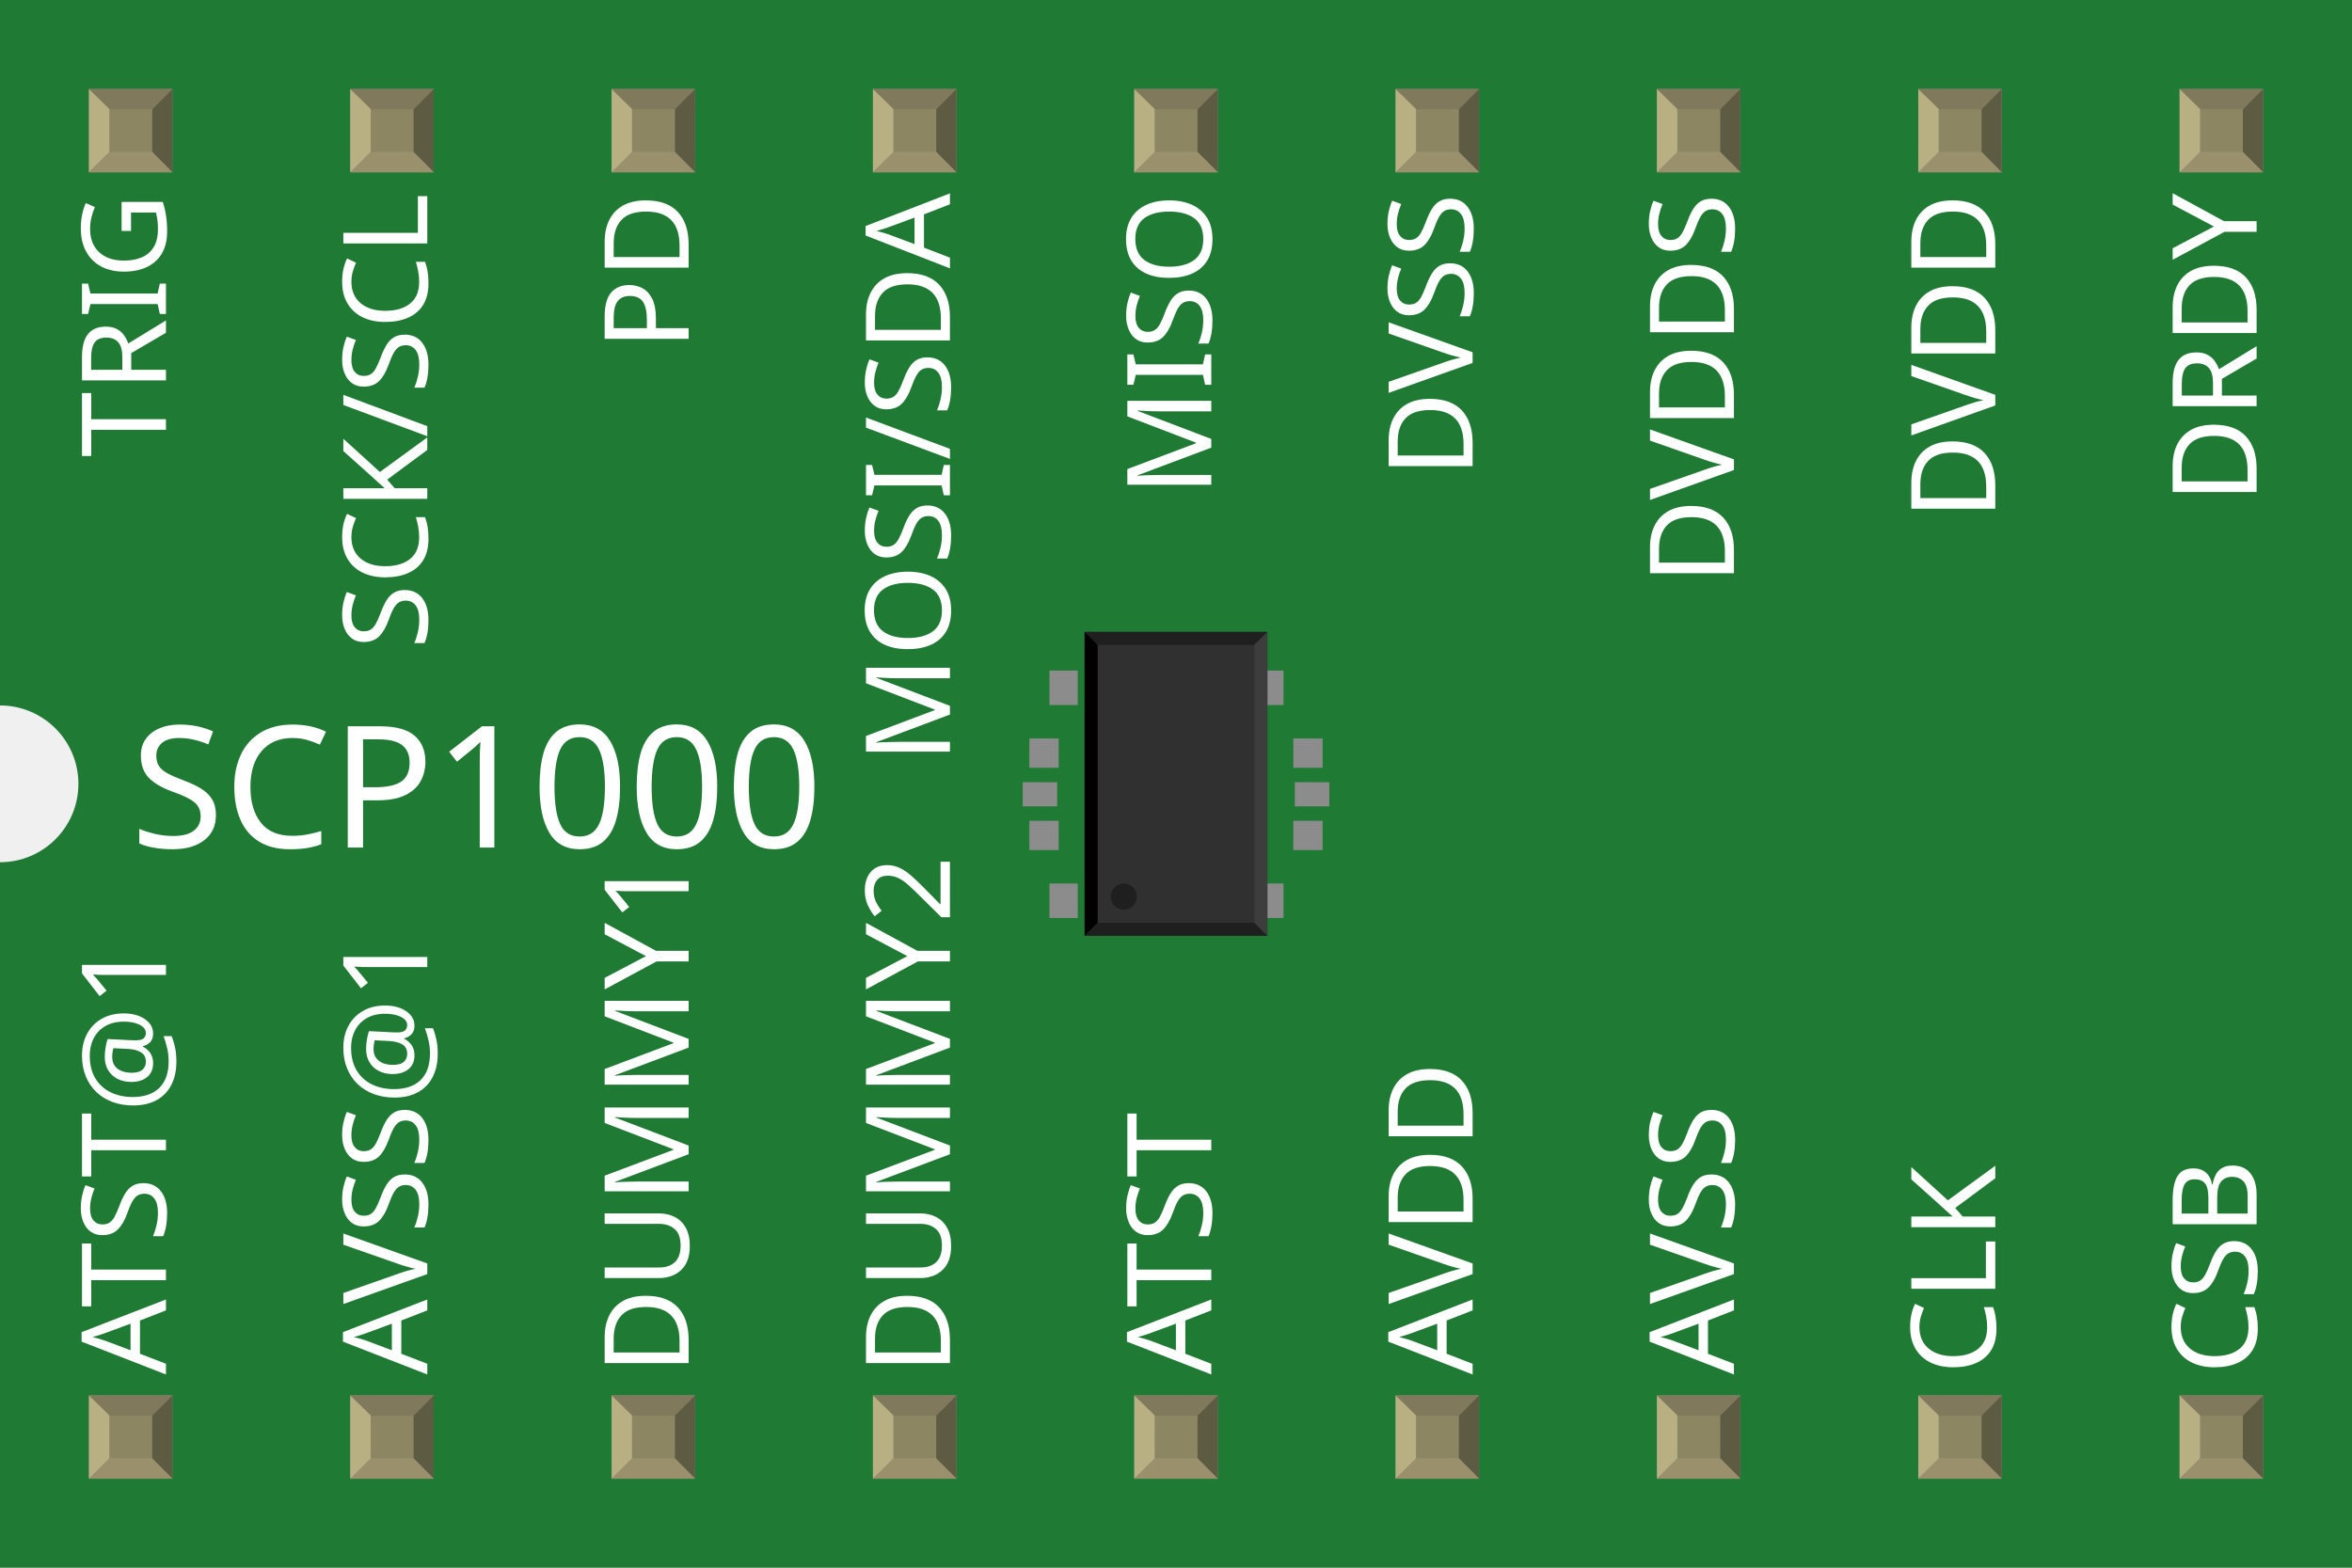
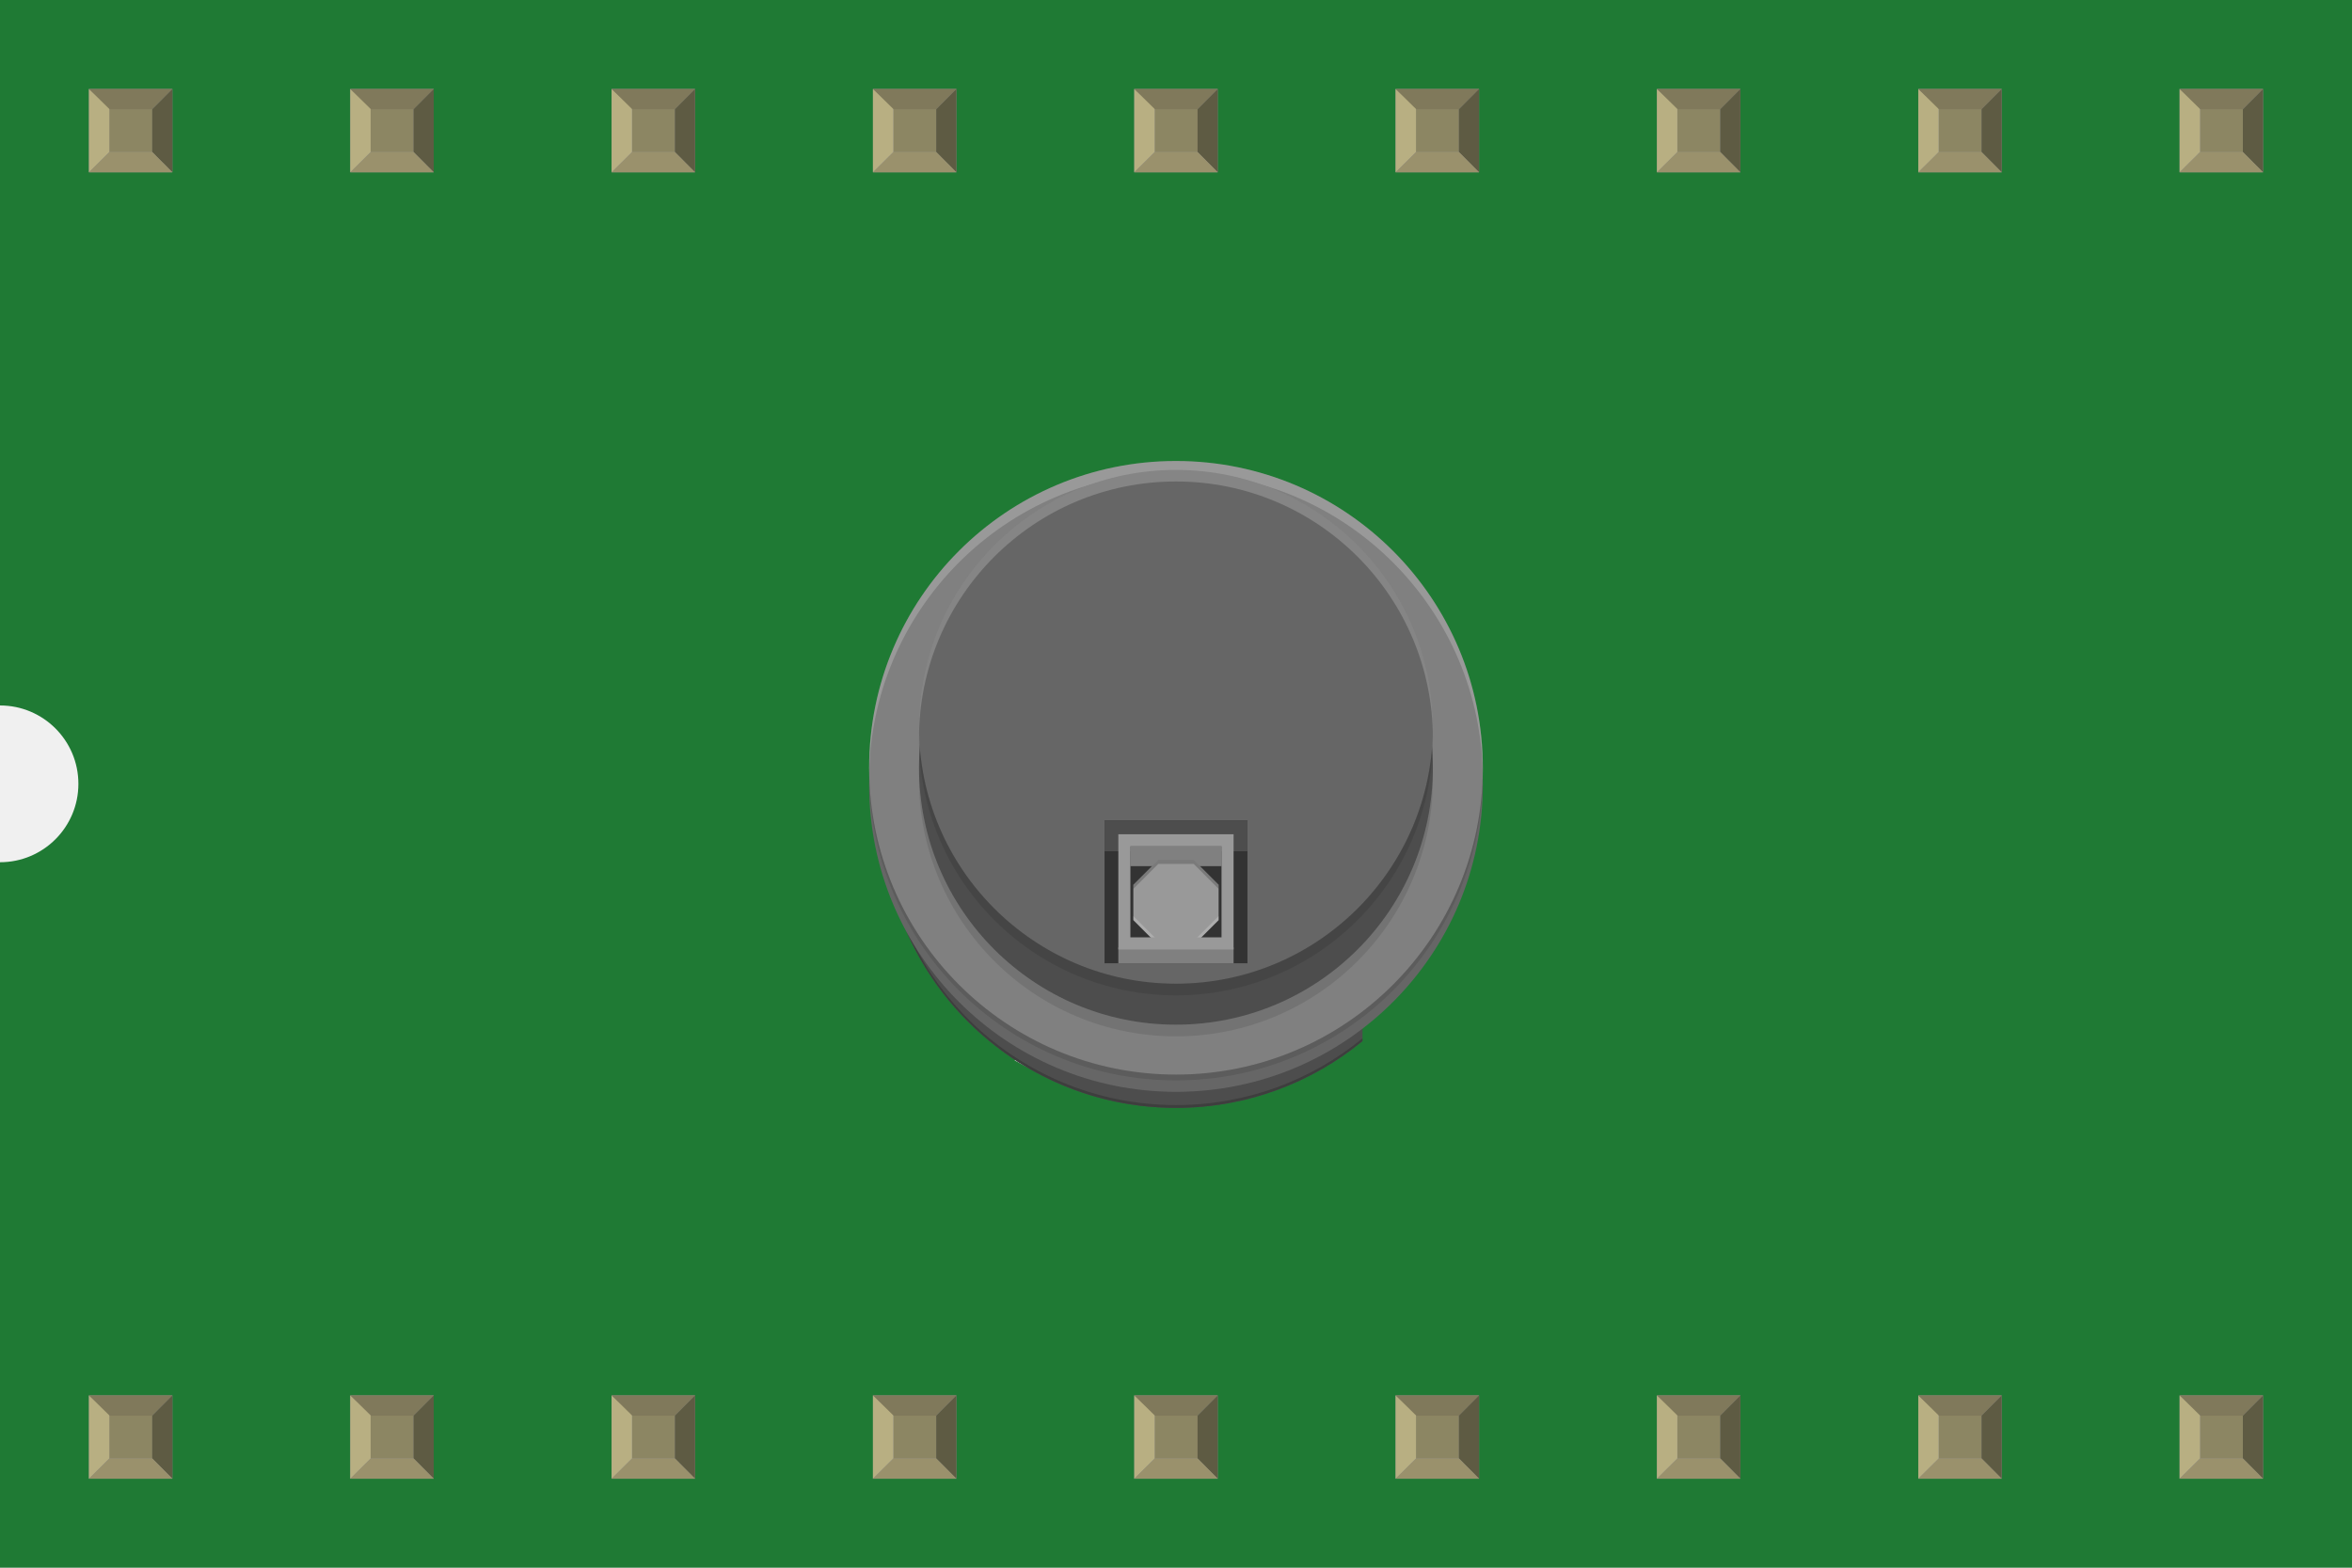
<svg xmlns="http://www.w3.org/2000/svg" width="0.9in" x="0in" version="1.2" y="0in" height="0.6in" viewBox="0 0 900 600" baseProfile="tiny">
  <g id="breadboard">
    <g id="icon">
      <path fill="#1F7A34" stroke="none" stroke-width="0" d="M0,0L0,270A30,30 0 0 1 0,330L0,600L900,600L900,0L0,0z" />
-       <g transform="translate(332.677,183.689)">
-         <g transform="matrix(0.5, 0, 0, 0.5, 58.6614, 58.1556)">
-           <rect width="21.654" x="177.953" y="192.598" fill="#8c8c8c" connectorname="DVSS" height="26.378" stroke="none" stroke-linecap="round" stroke-width="0" />
-           <rect width="21.654" x="146.457" y="192.598" fill="#8c8c8c" connectorname="DVDD" height="26.378" stroke="none" stroke-linecap="round" stroke-width="0" />
-           <rect width="21.654" x="114.961" y="192.598" fill="#8c8c8c" connectorname="CLK" height="26.378" stroke="none" stroke-linecap="round" stroke-width="0" />
-           <rect width="21.654" x="83.465" y="192.598" fill="#8c8c8c" connectorname="DRDY" height="26.378" stroke="none" stroke-linecap="round" stroke-width="0" />
-           <rect width="21.654" x="51.969" y="192.598" fill="#8c8c8c" connectorname="TRIG" height="26.378" stroke="none" stroke-linecap="round" stroke-width="0" />
-           <rect width="21.654" x="20.473" y="192.598" fill="#8c8c8c" connectorname="ATST" height="26.378" stroke="none" stroke-linecap="round" stroke-width="0" />
-           <rect width="21.654" x="177.953" y="29.607" fill="#8c8c8c" connectorname="SCK/SCL" height="26.378" stroke="none" stroke-linecap="round" stroke-width="0" />
-           <rect width="21.654" x="146.457" y="29.607" fill="#8c8c8c" connectorname="MOSI/SDA" height="26.378" stroke="none" stroke-linecap="round" stroke-width="0" />
-           <rect width="21.654" x="114.961" y="29.607" fill="#8c8c8c" connectorname="MISO" height="26.378" stroke="none" stroke-linecap="round" stroke-width="0" />
-           <rect width="21.654" x="83.465" y="29.607" fill="#8c8c8c" connectorname="CSB" height="26.378" stroke="none" stroke-linecap="round" stroke-width="0" />
-           <rect width="21.654" x="51.969" y="29.607" fill="#8c8c8c" connectorname="AVDD" height="26.378" stroke="none" stroke-linecap="round" stroke-width="0" />
-           <rect width="21.654" x="20.473" y="29.607" fill="#8c8c8c" connectorname="AVSS" height="26.378" stroke="none" stroke-linecap="round" stroke-width="0" />
-           <rect width="22.441" x="5.118" y="81.575" fill="#8c8c8c" connectorname="AVSS@1" height="22.441" stroke="none" stroke-linecap="round" stroke-width="0" />
-           <rect width="22.441" x="5.118" y="144.567" fill="#8c8c8c" connectorname="ATST@1" height="22.441" stroke="none" stroke-linecap="round" stroke-width="0" />
-           <rect width="26.378" x="0" y="115.04" fill="#8c8c8c" connectorname="DUMMY2" height="18.504" stroke="none" stroke-linecap="round" stroke-width="0" />
-           <rect width="22.441" x="207.087" y="81.575" fill="#8c8c8c" connectorname="PD" height="22.441" stroke="none" stroke-linecap="round" stroke-width="0" />
-           <rect width="22.441" x="207.087" y="144.567" fill="#8c8c8c" connectorname="DVDDS" height="22.441" stroke="none" stroke-linecap="round" stroke-width="0" />
-           <rect width="26.378" x="208.268" y="115.04" fill="#8c8c8c" connectorname="DUMMY1" height="18.504" stroke="none" stroke-linecap="round" stroke-width="0" />
-           <rect width="139.89" x="47.378" y="0" fill="#303030" height="232.622" stroke="none" stroke-width="0" />
-           <polygon fill="#1f1f1f" points="47.378,0 187.268,0 177.268,10 57.378,10" />
-           <polygon fill="#1f1f1f" points="47.378,232.622 187.268,232.622 177.268,222.622 57.378,222.622" />
-           <polygon fill="#000000" points="47.378,0 47.378,232.622 57.378,222.622 57.378,10" />
-           <polygon fill="#3d3d3d" points="187.268,0 187.268,232.622 177.268,222.622 177.268,10" />
-           <circle fill="#1f1f1f" cx="77.378" cy="202.622" stroke="none" r="10" stroke-width="0" />
+       <g transform="translate(332.673,176)">
+         <g id="silkscreen">
+           <line fill="none" stroke="#F0F0F0" stroke-linecap="round" y1="94.764" stroke-width="2.822" x1="46.458" y2="94.764" x2="105.514" />
+           <line fill="none" stroke="#F0F0F0" stroke-linecap="round" y1="94.764" stroke-width="2.822" x1="105.514" y2="153.806" x2="105.514" />
+           <line fill="none" stroke="#F0F0F0" stroke-linecap="round" y1="153.806" stroke-width="2.822" x1="105.514" y2="153.806" x2="46.458" />
+           <line fill="none" stroke="#F0F0F0" stroke-linecap="round" y1="153.806" stroke-width="2.822" x1="46.458" y2="94.764" x2="46.458" />
+           <path fill="none" stroke="#F0F0F0" stroke-width="2.822" d="M54.333,21.931c37.889,-23.917,86.139,-23.917,124.014,0" />
+           <path fill="none" stroke="#F0F0F0" stroke-width="2.822" d="M56.306,228.625c38,21.625,84.764,20.861,122.042,-1.986" />
        </g>
-       </g>
-       <text x="50" y="324.375" font-family="OCRA" fill="white" text-anchor="start" stroke="none" id="label" stroke-width="0" font-size="65">SCP1000</text>
-       <g transform="translate(63.5,526.05)">
-         <g transform="rotate(-90)">
-           <text x="0" y="0" font-family="OCRA" fill="white" text-anchor="start" stroke="none" stroke-width="0" font-size="45">ATST@1</text>
-         </g>
-       </g>
-       <g transform="translate(63.5,73.95)">
-         <g transform="rotate(-90)">
-           <text x="0" y="0" font-family="OCRA" fill="white" text-anchor="end" stroke="none" stroke-width="0" font-size="45">TRIG</text>
-         </g>
-       </g>
-       <g transform="translate(163.5,526.05)">
-         <g transform="rotate(-90)">
-           <text x="0" y="0" font-family="OCRA" fill="white" text-anchor="start" stroke="none" stroke-width="0" font-size="45">AVSS@1</text>
-         </g>
-       </g>
-       <g transform="translate(163.5,73.95)">
-         <g transform="rotate(-90)">
-           <text x="0" y="0" font-family="OCRA" fill="white" text-anchor="end" stroke="none" stroke-width="0" font-size="45">SCK/SCL</text>
-         </g>
-       </g>
-       <g transform="translate(263.5,526.05)">
-         <g transform="rotate(-90)">
-           <text x="0" y="0" font-family="OCRA" fill="white" text-anchor="start" stroke="none" stroke-width="0" font-size="45">DUMMY1</text>
-         </g>
-       </g>
-       <g transform="translate(263.5,73.95)">
-         <g transform="rotate(-90)">
-           <text x="0" y="0" font-family="OCRA" fill="white" text-anchor="end" stroke="none" stroke-width="0" font-size="45">PD</text>
-         </g>
-       </g>
-       <g transform="translate(363.5,526.05)">
-         <g transform="rotate(-90)">
-           <text x="0" y="0" font-family="OCRA" fill="white" text-anchor="start" stroke="none" stroke-width="0" font-size="45">DUMMY2</text>
-         </g>
-       </g>
-       <g transform="translate(363.5,73.95)">
-         <g transform="rotate(-90)">
-           <text x="0" y="0" font-family="OCRA" fill="white" text-anchor="end" stroke="none" stroke-width="0" font-size="45">MOSI/SDA</text>
-         </g>
-       </g>
-       <g transform="translate(463.5,526.05)">
-         <g transform="rotate(-90)">
-           <text x="0" y="0" font-family="OCRA" fill="white" text-anchor="start" stroke="none" stroke-width="0" font-size="45">ATST</text>
-         </g>
-       </g>
-       <g transform="translate(463.5,73.95)">
-         <g transform="rotate(-90)">
-           <text x="0" y="0" font-family="OCRA" fill="white" text-anchor="end" stroke="none" stroke-width="0" font-size="45">MISO</text>
-         </g>
-       </g>
-       <g transform="translate(563.5,526.05)">
-         <g transform="rotate(-90)">
-           <text x="0" y="0" font-family="OCRA" fill="white" text-anchor="start" stroke="none" stroke-width="0" font-size="45">AVDD</text>
-         </g>
-       </g>
-       <g transform="translate(563.5,73.95)">
-         <g transform="rotate(-90)">
-           <text x="0" y="0" font-family="OCRA" fill="white" text-anchor="end" stroke="none" stroke-width="0" font-size="45">DVSS</text>
-         </g>
-       </g>
-       <g transform="translate(663.5,526.05)">
-         <g transform="rotate(-90)">
-           <text x="0" y="0" font-family="OCRA" fill="white" text-anchor="start" stroke="none" stroke-width="0" font-size="45">AVSS</text>
-         </g>
-       </g>
-       <g transform="translate(663.5,73.95)">
-         <g transform="rotate(-90)">
-           <text x="0" y="0" font-family="OCRA" fill="white" text-anchor="end" stroke="none" stroke-width="0" font-size="45">DVDDS</text>
-         </g>
-       </g>
-       <g transform="translate(763.5,526.05)">
-         <g transform="rotate(-90)">
-           <text x="0" y="0" font-family="OCRA" fill="white" text-anchor="start" stroke="none" stroke-width="0" font-size="45">CLK</text>
-         </g>
-       </g>
-       <g transform="translate(763.5,73.95)">
-         <g transform="rotate(-90)">
-           <text x="0" y="0" font-family="OCRA" fill="white" text-anchor="end" stroke="none" stroke-width="0" font-size="45">DVDD</text>
-         </g>
-       </g>
-       <g transform="translate(863.5,526.05)">
-         <g transform="rotate(-90)">
-           <text x="0" y="0" font-family="OCRA" fill="white" text-anchor="start" stroke="none" stroke-width="0" font-size="45">CSB</text>
-         </g>
-       </g>
-       <g transform="translate(863.5,73.95)">
-         <g transform="rotate(-90)">
-           <text x="0" y="0" font-family="OCRA" fill="white" text-anchor="end" stroke="none" stroke-width="0" font-size="45">DRDY</text>
+         <g>
+           <g>
+             <path fill="#4D4D4D" d="M188.694,222.444c-19.417,15.972,-44.278,25.569,-71.375,25.569c-62.125,0,-112.486,-50.375,-112.486,-112.486c0,-62.125,50.361,-112.486,112.486,-112.486c27.111,0,51.958,9.597,71.403,25.583L188.694,222.444z" />
+             <path fill="#4D4D4D" d="M188.694,222.444c-19.417,15.972,-44.278,25.569,-71.375,25.569c-62.125,0,-112.486,-50.375,-112.486,-112.486" />
+             <path opacity="0.2" d="M4.847,134.472c0,62.111,50.361,112.472,112.486,112.472c27.097,0,51.944,-9.569,71.375,-25.556l0,1.056c-19.417,15.972,-44.278,25.569,-71.375,25.569c-62.125,0,-112.486,-50.375,-112.486,-112.486L4.847,134.472z" />
+             <circle fill="#666666" cx="117.319" cy="124.458" r="117.417" />
+             <circle fill="#808080" cx="117.319" cy="117.861" r="117.417" />
+             <circle fill="#4D4D4D" cx="117.306" cy="117.861" r="98.319" />
+             <circle fill="#666666" cx="117.306" cy="102.167" r="98.319" />
+             <rect width="54.681" x="89.986" y="138.014" fill="#333333" height="54.653" />
+             <rect width="54.681" x="89.986" y="138.014" fill="#4D4D4D" height="11.792" />
+             <rect width="34.875" x="99.875" y="147.903" fill="#808080" height="7.597" />
+             <rect width="44.097" x="95.264" y="186.625" fill="#808080" height="6.042" />
+             <polygon fill="#999999" points="110.556,185.708,101,176.153,101,162.625,110.556,153.069,124.069,153.069,133.639,162.625,133.639,176.153,124.069,185.708" />
+             <polygon opacity="0.2" points="133.639,164.194,124.069,154.639,110.556,154.639,101,164.194,101,162.625,110.556,153.069,124.069,153.069,133.639,162.625" />
+             <polygon opacity="0.2" fill="#FFFFFF" points="101,174.611,110.556,184.153,124.083,184.153,133.639,174.611,133.639,176.153,124.083,185.708,110.556,185.708,101,176.153" />
+             <path fill="#999999" d="M95.264,143.292l0,44.097l44.097,0l0,-44.097L95.264,143.292zM134.75,182.75L99.875,182.75l0,-34.861l34.875,0L134.75,182.75z" />
+           </g>
+           <g opacity="0.2">
+             <path fill="#FFFFFF" d="M234.736,122.292c0,-64.847,-52.583,-117.431,-117.417,-117.431c-64.861,0,-117.431,52.569,-117.431,117.431l0,-4.444c0,-64.847,52.569,-117.431,117.431,-117.431c64.833,0,117.417,52.583,117.417,117.431L234.736,122.292z" />
+             <path fill="#FFFFFF" d="M215.625,106.611c0,-54.306,-44.028,-98.333,-98.306,-98.333c-54.306,0,-98.333,44.028,-98.333,98.333l0,-4.444c0,-54.292,44.028,-98.333,98.333,-98.333c54.278,0,98.306,44.028,98.306,98.333L215.625,106.611z" />
+           </g>
+           <g opacity="0.1">
+             <path d="M-0.097,120.069c0,64.833,52.569,117.431,117.431,117.431c64.833,0,117.417,-52.583,117.417,-117.431l0,-2.222c0,64.833,-52.583,117.431,-117.417,117.431c-64.861,0,-117.431,-52.597,-117.431,-117.431L-0.097,120.069z" />
+             <path d="M18.986,122.292c0,54.306,44.028,98.347,98.333,98.347c54.278,0,98.306,-44.042,98.306,-98.347l0,-4.444c0,54.292,-44.028,98.333,-98.306,98.333c-54.306,0,-98.333,-44.042,-98.333,-98.333L18.986,122.292z" />
+             <path d="M18.986,106.611c0,54.292,44.028,98.347,98.333,98.347c54.278,0,98.306,-44.056,98.306,-98.347l0,-4.444c0,54.292,-44.028,98.333,-98.306,98.333c-54.306,0,-98.333,-44.042,-98.333,-98.333L18.986,106.611z" />
+           </g>
        </g>
      </g>
    </g>
    <g transform="translate(34.035,534.05)">
      <rect width="31.93" x="0" y="0" fill="#8D8C8C" height="31.9" id="connector0pin" />
      <rect width="16.444" x="7.792" y="7.735" fill="#8C8663" height="16.415" />
      <polygon fill="#B8AF82" points="0,31.9,7.792,24.137,7.792,6.972,0,0" />
      <polygon fill="#80795B" points="24.208,7.763,7.903,7.763,0,0,31.93,0" />
      <polygon fill="#5E5B43" points="24.208,24.137,24.208,7.763,31.93,0,31.93,31.9" />
      <polygon fill="#9A916C" points="0,31.9,7.875,24.137,24.208,24.137,31.93,31.9" />
    </g>
    <g transform="translate(34.035,34.05)">
      <rect width="31.93" x="0" y="0" fill="#8D8C8C" height="31.9" id="connector17pin" />
      <rect width="16.444" x="7.792" y="7.735" fill="#8C8663" height="16.415" />
      <polygon fill="#B8AF82" points="0,31.9,7.792,24.137,7.792,6.972,0,0" />
      <polygon fill="#80795B" points="24.208,7.763,7.903,7.763,0,0,31.93,0" />
      <polygon fill="#5E5B43" points="24.208,24.137,24.208,7.763,31.93,0,31.93,31.9" />
      <polygon fill="#9A916C" points="0,31.9,7.875,24.137,24.208,24.137,31.93,31.9" />
    </g>
    <g transform="translate(134.035,534.05)">
      <rect width="31.93" x="0" y="0" fill="#8D8C8C" height="31.9" id="connector1pin" />
      <rect width="16.444" x="7.792" y="7.735" fill="#8C8663" height="16.415" />
      <polygon fill="#B8AF82" points="0,31.9,7.792,24.137,7.792,6.972,0,0" />
      <polygon fill="#80795B" points="24.208,7.763,7.903,7.763,0,0,31.93,0" />
      <polygon fill="#5E5B43" points="24.208,24.137,24.208,7.763,31.93,0,31.93,31.9" />
      <polygon fill="#9A916C" points="0,31.9,7.875,24.137,24.208,24.137,31.93,31.9" />
    </g>
    <g transform="translate(134.035,34.05)">
      <rect width="31.93" x="0" y="0" fill="#8D8C8C" height="31.9" id="connector16pin" />
      <rect width="16.444" x="7.792" y="7.735" fill="#8C8663" height="16.415" />
      <polygon fill="#B8AF82" points="0,31.9,7.792,24.137,7.792,6.972,0,0" />
      <polygon fill="#80795B" points="24.208,7.763,7.903,7.763,0,0,31.93,0" />
      <polygon fill="#5E5B43" points="24.208,24.137,24.208,7.763,31.93,0,31.93,31.9" />
      <polygon fill="#9A916C" points="0,31.9,7.875,24.137,24.208,24.137,31.93,31.9" />
    </g>
    <g transform="translate(234.035,534.05)">
      <rect width="31.93" x="0" y="0" fill="#8D8C8C" height="31.9" id="connector2pin" />
      <rect width="16.444" x="7.792" y="7.735" fill="#8C8663" height="16.415" />
      <polygon fill="#B8AF82" points="0,31.9,7.792,24.137,7.792,6.972,0,0" />
      <polygon fill="#80795B" points="24.208,7.763,7.903,7.763,0,0,31.93,0" />
      <polygon fill="#5E5B43" points="24.208,24.137,24.208,7.763,31.93,0,31.93,31.9" />
      <polygon fill="#9A916C" points="0,31.9,7.875,24.137,24.208,24.137,31.93,31.9" />
    </g>
    <g transform="translate(234.035,34.05)">
      <rect width="31.93" x="0" y="0" fill="#8D8C8C" height="31.9" id="connector15pin" />
      <rect width="16.444" x="7.792" y="7.735" fill="#8C8663" height="16.415" />
      <polygon fill="#B8AF82" points="0,31.9,7.792,24.137,7.792,6.972,0,0" />
      <polygon fill="#80795B" points="24.208,7.763,7.903,7.763,0,0,31.93,0" />
      <polygon fill="#5E5B43" points="24.208,24.137,24.208,7.763,31.93,0,31.93,31.9" />
      <polygon fill="#9A916C" points="0,31.9,7.875,24.137,24.208,24.137,31.93,31.9" />
    </g>
    <g transform="translate(334.035,534.05)">
      <rect width="31.93" x="0" y="0" fill="#8D8C8C" height="31.9" id="connector3pin" />
      <rect width="16.444" x="7.792" y="7.735" fill="#8C8663" height="16.415" />
      <polygon fill="#B8AF82" points="0,31.9,7.792,24.137,7.792,6.972,0,0" />
      <polygon fill="#80795B" points="24.208,7.763,7.903,7.763,0,0,31.93,0" />
      <polygon fill="#5E5B43" points="24.208,24.137,24.208,7.763,31.93,0,31.93,31.9" />
      <polygon fill="#9A916C" points="0,31.9,7.875,24.137,24.208,24.137,31.93,31.9" />
    </g>
    <g transform="translate(334.035,34.05)">
      <rect width="31.93" x="0" y="0" fill="#8D8C8C" height="31.9" id="connector14pin" />
      <rect width="16.444" x="7.792" y="7.735" fill="#8C8663" height="16.415" />
      <polygon fill="#B8AF82" points="0,31.9,7.792,24.137,7.792,6.972,0,0" />
      <polygon fill="#80795B" points="24.208,7.763,7.903,7.763,0,0,31.93,0" />
      <polygon fill="#5E5B43" points="24.208,24.137,24.208,7.763,31.93,0,31.93,31.9" />
      <polygon fill="#9A916C" points="0,31.9,7.875,24.137,24.208,24.137,31.93,31.9" />
    </g>
    <g transform="translate(434.035,534.05)">
      <rect width="31.93" x="0" y="0" fill="#8D8C8C" height="31.9" id="connector4pin" />
      <rect width="16.444" x="7.792" y="7.735" fill="#8C8663" height="16.415" />
      <polygon fill="#B8AF82" points="0,31.9,7.792,24.137,7.792,6.972,0,0" />
      <polygon fill="#80795B" points="24.208,7.763,7.903,7.763,0,0,31.93,0" />
      <polygon fill="#5E5B43" points="24.208,24.137,24.208,7.763,31.93,0,31.93,31.9" />
      <polygon fill="#9A916C" points="0,31.9,7.875,24.137,24.208,24.137,31.93,31.9" />
    </g>
    <g transform="translate(434.035,34.05)">
      <rect width="31.93" x="0" y="0" fill="#8D8C8C" height="31.9" id="connector13pin" />
      <rect width="16.444" x="7.792" y="7.735" fill="#8C8663" height="16.415" />
      <polygon fill="#B8AF82" points="0,31.9,7.792,24.137,7.792,6.972,0,0" />
      <polygon fill="#80795B" points="24.208,7.763,7.903,7.763,0,0,31.93,0" />
      <polygon fill="#5E5B43" points="24.208,24.137,24.208,7.763,31.93,0,31.93,31.9" />
      <polygon fill="#9A916C" points="0,31.9,7.875,24.137,24.208,24.137,31.93,31.9" />
    </g>
    <g transform="translate(534.035,534.05)">
      <rect width="31.93" x="0" y="0" fill="#8D8C8C" height="31.9" id="connector5pin" />
      <rect width="16.444" x="7.792" y="7.735" fill="#8C8663" height="16.415" />
      <polygon fill="#B8AF82" points="0,31.9,7.792,24.137,7.792,6.972,0,0" />
      <polygon fill="#80795B" points="24.208,7.763,7.903,7.763,0,0,31.93,0" />
      <polygon fill="#5E5B43" points="24.208,24.137,24.208,7.763,31.93,0,31.93,31.9" />
      <polygon fill="#9A916C" points="0,31.9,7.875,24.137,24.208,24.137,31.93,31.9" />
    </g>
    <g transform="translate(534.035,34.05)">
      <rect width="31.93" x="0" y="0" fill="#8D8C8C" height="31.9" id="connector12pin" />
      <rect width="16.444" x="7.792" y="7.735" fill="#8C8663" height="16.415" />
      <polygon fill="#B8AF82" points="0,31.9,7.792,24.137,7.792,6.972,0,0" />
      <polygon fill="#80795B" points="24.208,7.763,7.903,7.763,0,0,31.93,0" />
      <polygon fill="#5E5B43" points="24.208,24.137,24.208,7.763,31.93,0,31.93,31.9" />
      <polygon fill="#9A916C" points="0,31.9,7.875,24.137,24.208,24.137,31.93,31.9" />
    </g>
    <g transform="translate(634.035,534.05)">
      <rect width="31.93" x="0" y="0" fill="#8D8C8C" height="31.9" id="connector6pin" />
      <rect width="16.444" x="7.792" y="7.735" fill="#8C8663" height="16.415" />
      <polygon fill="#B8AF82" points="0,31.9,7.792,24.137,7.792,6.972,0,0" />
      <polygon fill="#80795B" points="24.208,7.763,7.903,7.763,0,0,31.93,0" />
      <polygon fill="#5E5B43" points="24.208,24.137,24.208,7.763,31.93,0,31.93,31.9" />
      <polygon fill="#9A916C" points="0,31.9,7.875,24.137,24.208,24.137,31.93,31.9" />
    </g>
    <g transform="translate(634.035,34.05)">
      <rect width="31.93" x="0" y="0" fill="#8D8C8C" height="31.9" id="connector11pin" />
      <rect width="16.444" x="7.792" y="7.735" fill="#8C8663" height="16.415" />
      <polygon fill="#B8AF82" points="0,31.9,7.792,24.137,7.792,6.972,0,0" />
      <polygon fill="#80795B" points="24.208,7.763,7.903,7.763,0,0,31.93,0" />
      <polygon fill="#5E5B43" points="24.208,24.137,24.208,7.763,31.93,0,31.93,31.9" />
      <polygon fill="#9A916C" points="0,31.9,7.875,24.137,24.208,24.137,31.93,31.9" />
    </g>
    <g transform="translate(734.035,534.05)">
      <rect width="31.93" x="0" y="0" fill="#8D8C8C" height="31.9" id="connector7pin" />
      <rect width="16.444" x="7.792" y="7.735" fill="#8C8663" height="16.415" />
      <polygon fill="#B8AF82" points="0,31.9,7.792,24.137,7.792,6.972,0,0" />
      <polygon fill="#80795B" points="24.208,7.763,7.903,7.763,0,0,31.93,0" />
      <polygon fill="#5E5B43" points="24.208,24.137,24.208,7.763,31.93,0,31.93,31.9" />
      <polygon fill="#9A916C" points="0,31.9,7.875,24.137,24.208,24.137,31.93,31.9" />
    </g>
    <g transform="translate(734.035,34.05)">
      <rect width="31.93" x="0" y="0" fill="#8D8C8C" height="31.9" id="connector10pin" />
      <rect width="16.444" x="7.792" y="7.735" fill="#8C8663" height="16.415" />
      <polygon fill="#B8AF82" points="0,31.9,7.792,24.137,7.792,6.972,0,0" />
      <polygon fill="#80795B" points="24.208,7.763,7.903,7.763,0,0,31.93,0" />
      <polygon fill="#5E5B43" points="24.208,24.137,24.208,7.763,31.93,0,31.93,31.9" />
      <polygon fill="#9A916C" points="0,31.9,7.875,24.137,24.208,24.137,31.93,31.9" />
    </g>
    <g transform="translate(834.035,534.05)">
      <rect width="31.93" x="0" y="0" fill="#8D8C8C" height="31.9" id="connector8pin" />
      <rect width="16.444" x="7.792" y="7.735" fill="#8C8663" height="16.415" />
      <polygon fill="#B8AF82" points="0,31.9,7.792,24.137,7.792,6.972,0,0" />
      <polygon fill="#80795B" points="24.208,7.763,7.903,7.763,0,0,31.93,0" />
      <polygon fill="#5E5B43" points="24.208,24.137,24.208,7.763,31.93,0,31.93,31.9" />
      <polygon fill="#9A916C" points="0,31.9,7.875,24.137,24.208,24.137,31.93,31.9" />
    </g>
    <g transform="translate(834.035,34.05)">
      <rect width="31.93" x="0" y="0" fill="#8D8C8C" height="31.9" id="connector9pin" />
      <rect width="16.444" x="7.792" y="7.735" fill="#8C8663" height="16.415" />
      <polygon fill="#B8AF82" points="0,31.9,7.792,24.137,7.792,6.972,0,0" />
      <polygon fill="#80795B" points="24.208,7.763,7.903,7.763,0,0,31.93,0" />
      <polygon fill="#5E5B43" points="24.208,24.137,24.208,7.763,31.93,0,31.93,31.9" />
      <polygon fill="#9A916C" points="0,31.9,7.875,24.137,24.208,24.137,31.93,31.9" />
    </g>
  </g>
</svg>
